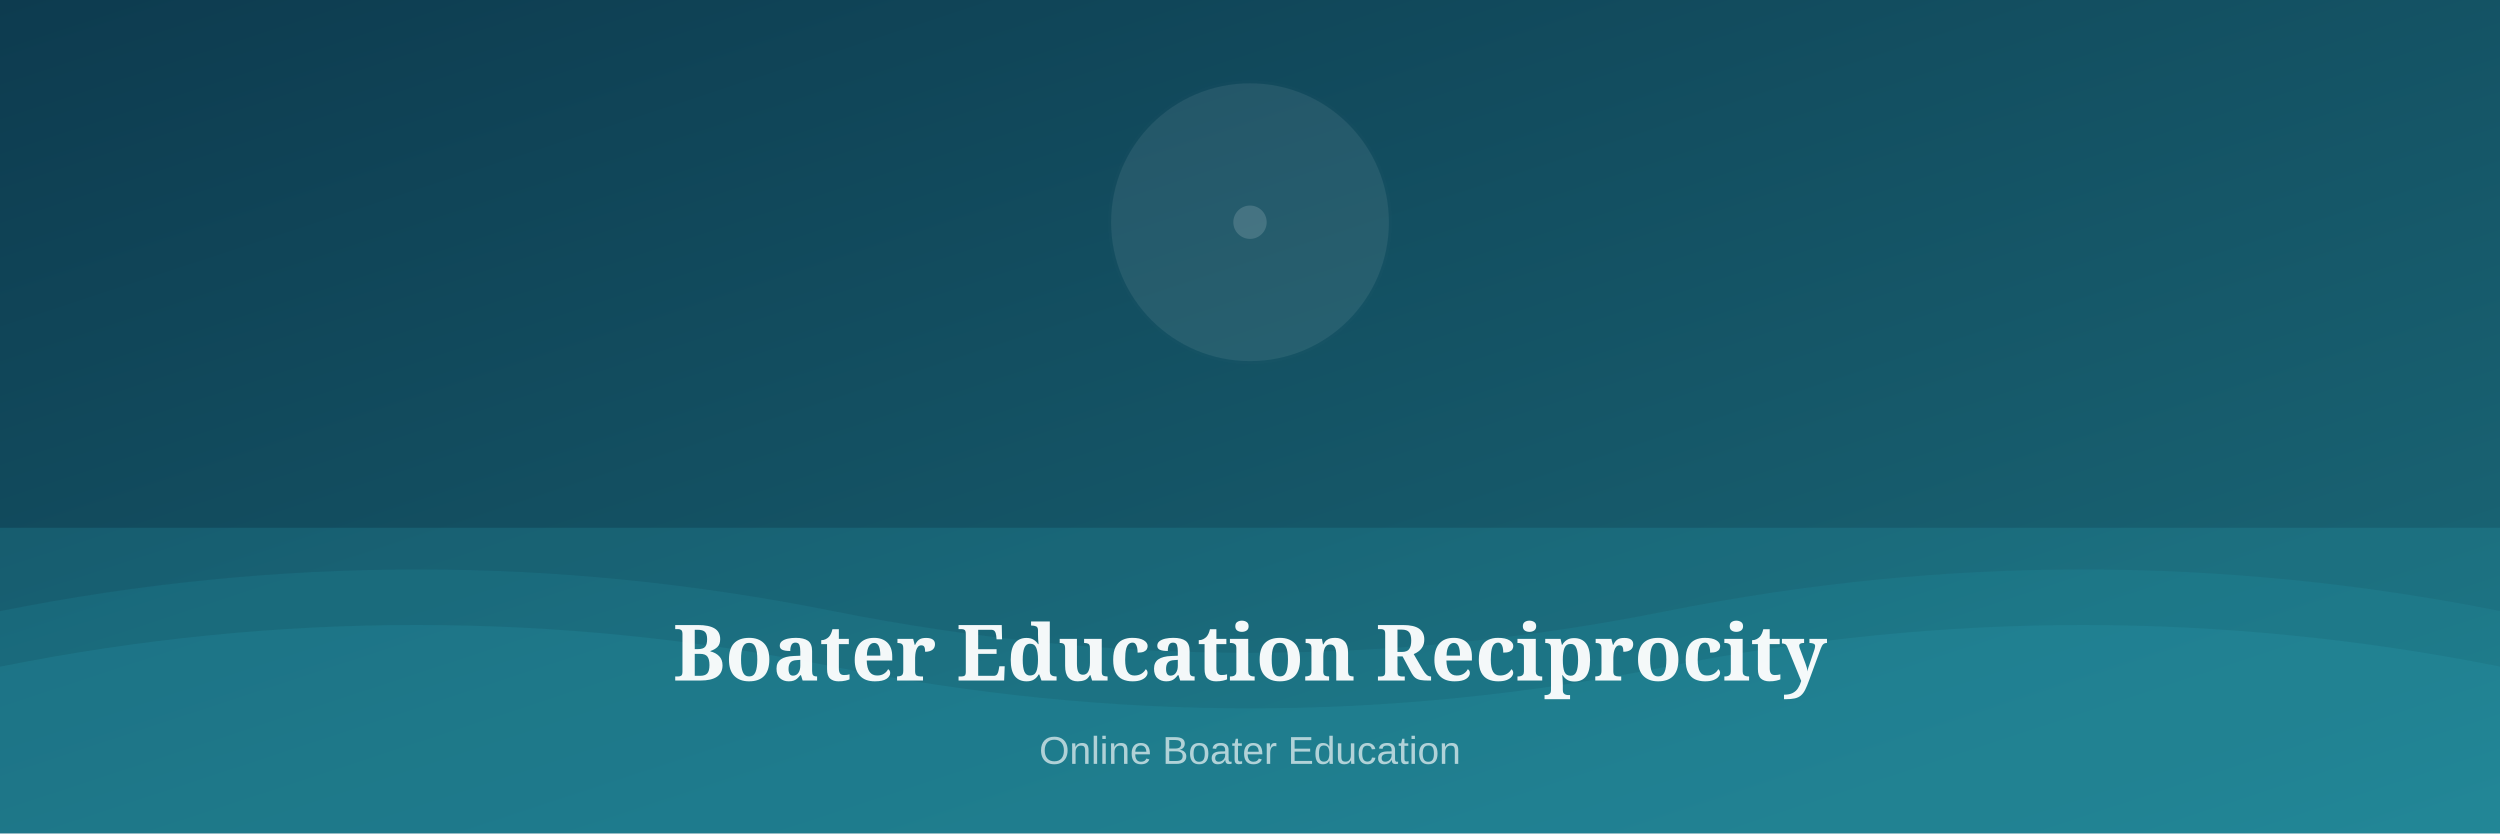
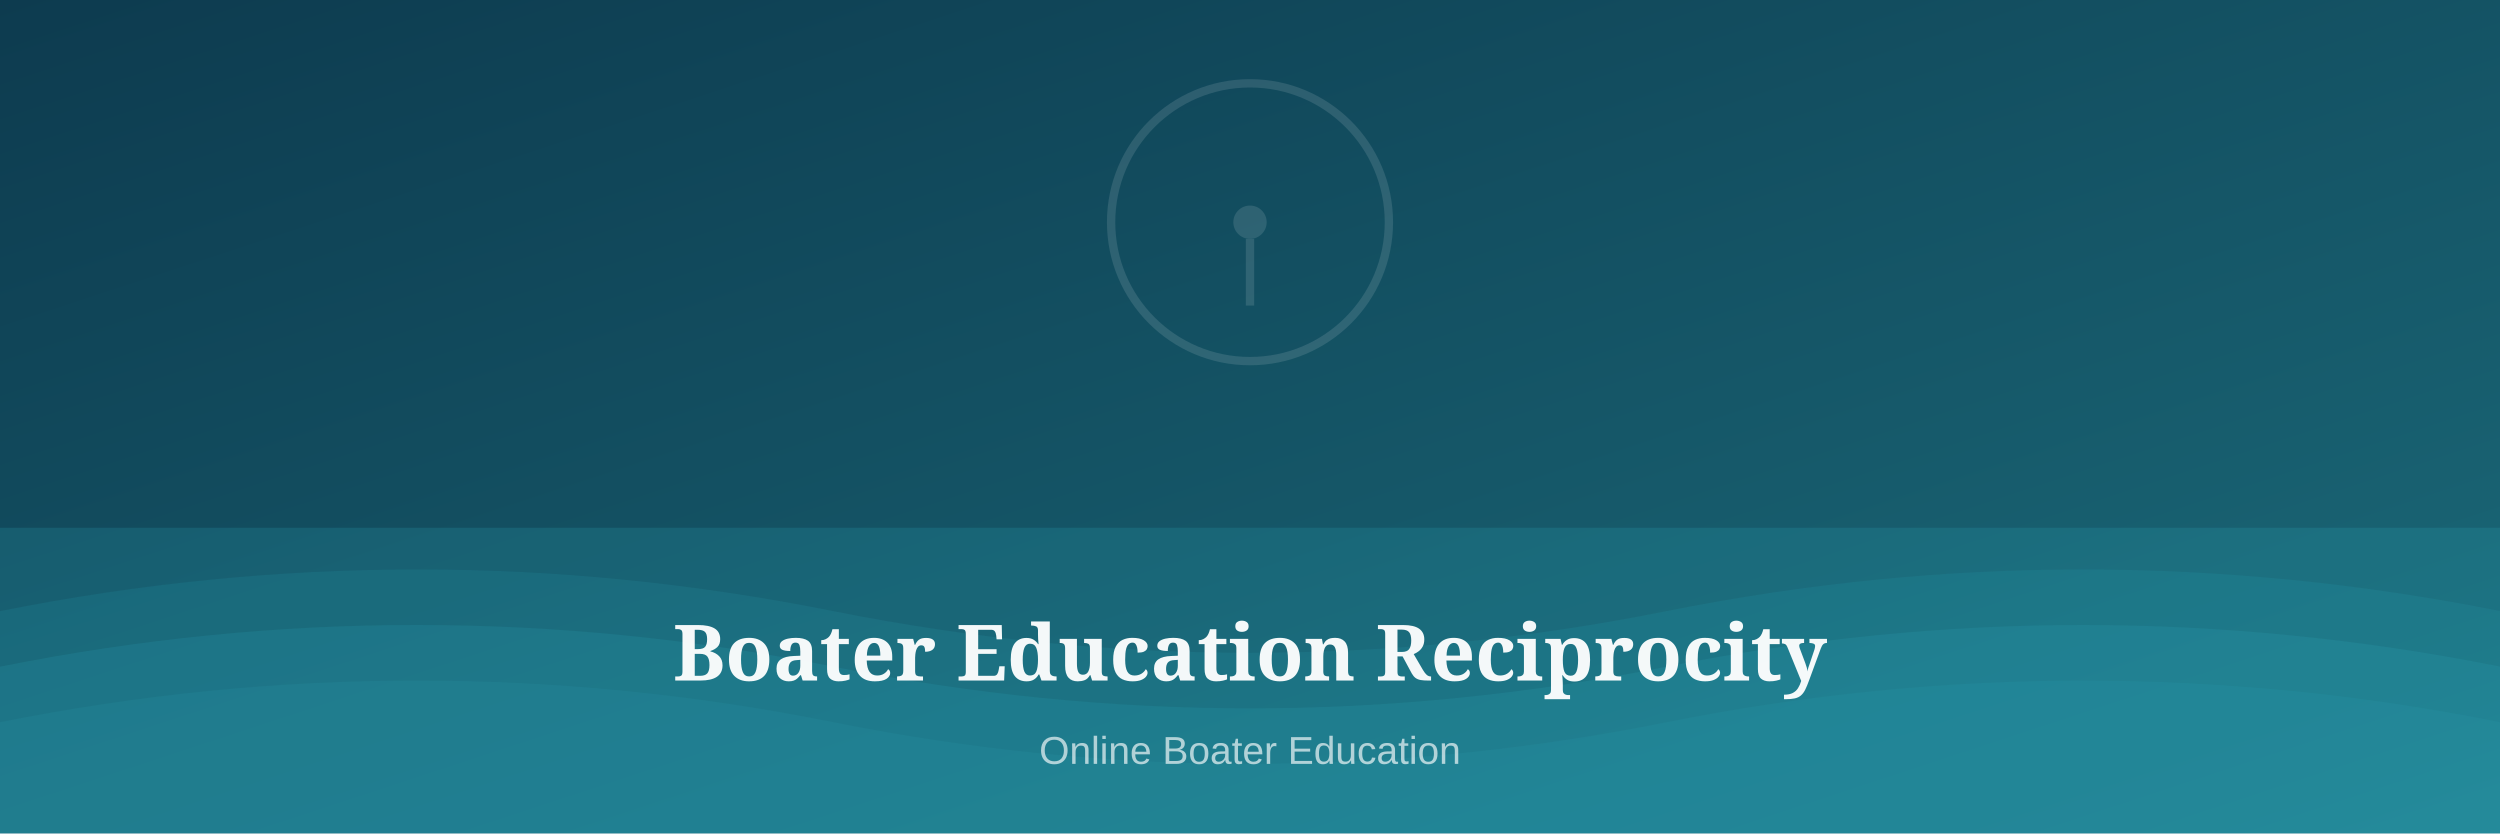
<svg xmlns="http://www.w3.org/2000/svg" viewBox="0 0 900 300" width="900" height="300">
  <defs>
    <linearGradient id="bg" x1="0%" y1="0%" x2="100%" y2="100%">
      <stop offset="0%" style="stop-color:#0d3b4f" />
      <stop offset="100%" style="stop-color:#1b6b7a" />
    </linearGradient>
  </defs>
  <rect width="900" height="300" fill="url(#bg)" />
  <path d="M0 220 Q150 190 300 220 T600 220 T900 220 V300 H0Z" fill="#2eafc2" opacity="0.12" />
  <path d="M0 240 Q150 210 300 240 T600 240 T900 240 V300 H0Z" fill="#2eafc2" opacity="0.15" />
-   <circle cx="450" cy="80" r="50" fill="white" opacity="0.08" stroke="white" stroke-opacity="0.12" stroke-width="2" />
-   <circle cx="450" cy="80" r="6" fill="white" opacity="0.15" />
+   <path d="M0 260 Q150 230 300 260 T600 260 T900 260 V300 H0Z" fill="#2eafc2" opacity="0.10" />
+   <g transform="translate(410, 30)" opacity="0.12">
+     <circle cx="40" cy="50" r="50" fill="none" stroke="white" stroke-width="3" />
+     <circle cx="40" cy="50" r="6" fill="white" />
+     <line x1="40" y1="56" x2="40" y2="80" stroke="white" stroke-width="3" />
+   </g>
  <rect y="190" width="900" height="110" fill="#2eafc2" opacity="0.18" />
  <text x="450" y="245" font-family="Georgia,serif" font-size="28" font-weight="bold" fill="white" opacity="0.95" text-anchor="middle">Boater Education Reciprocity</text>
  <text x="450" y="275" font-family="Arial,sans-serif" font-size="14" fill="white" opacity="0.65" text-anchor="middle">Online Boater Education</text>
</svg>
